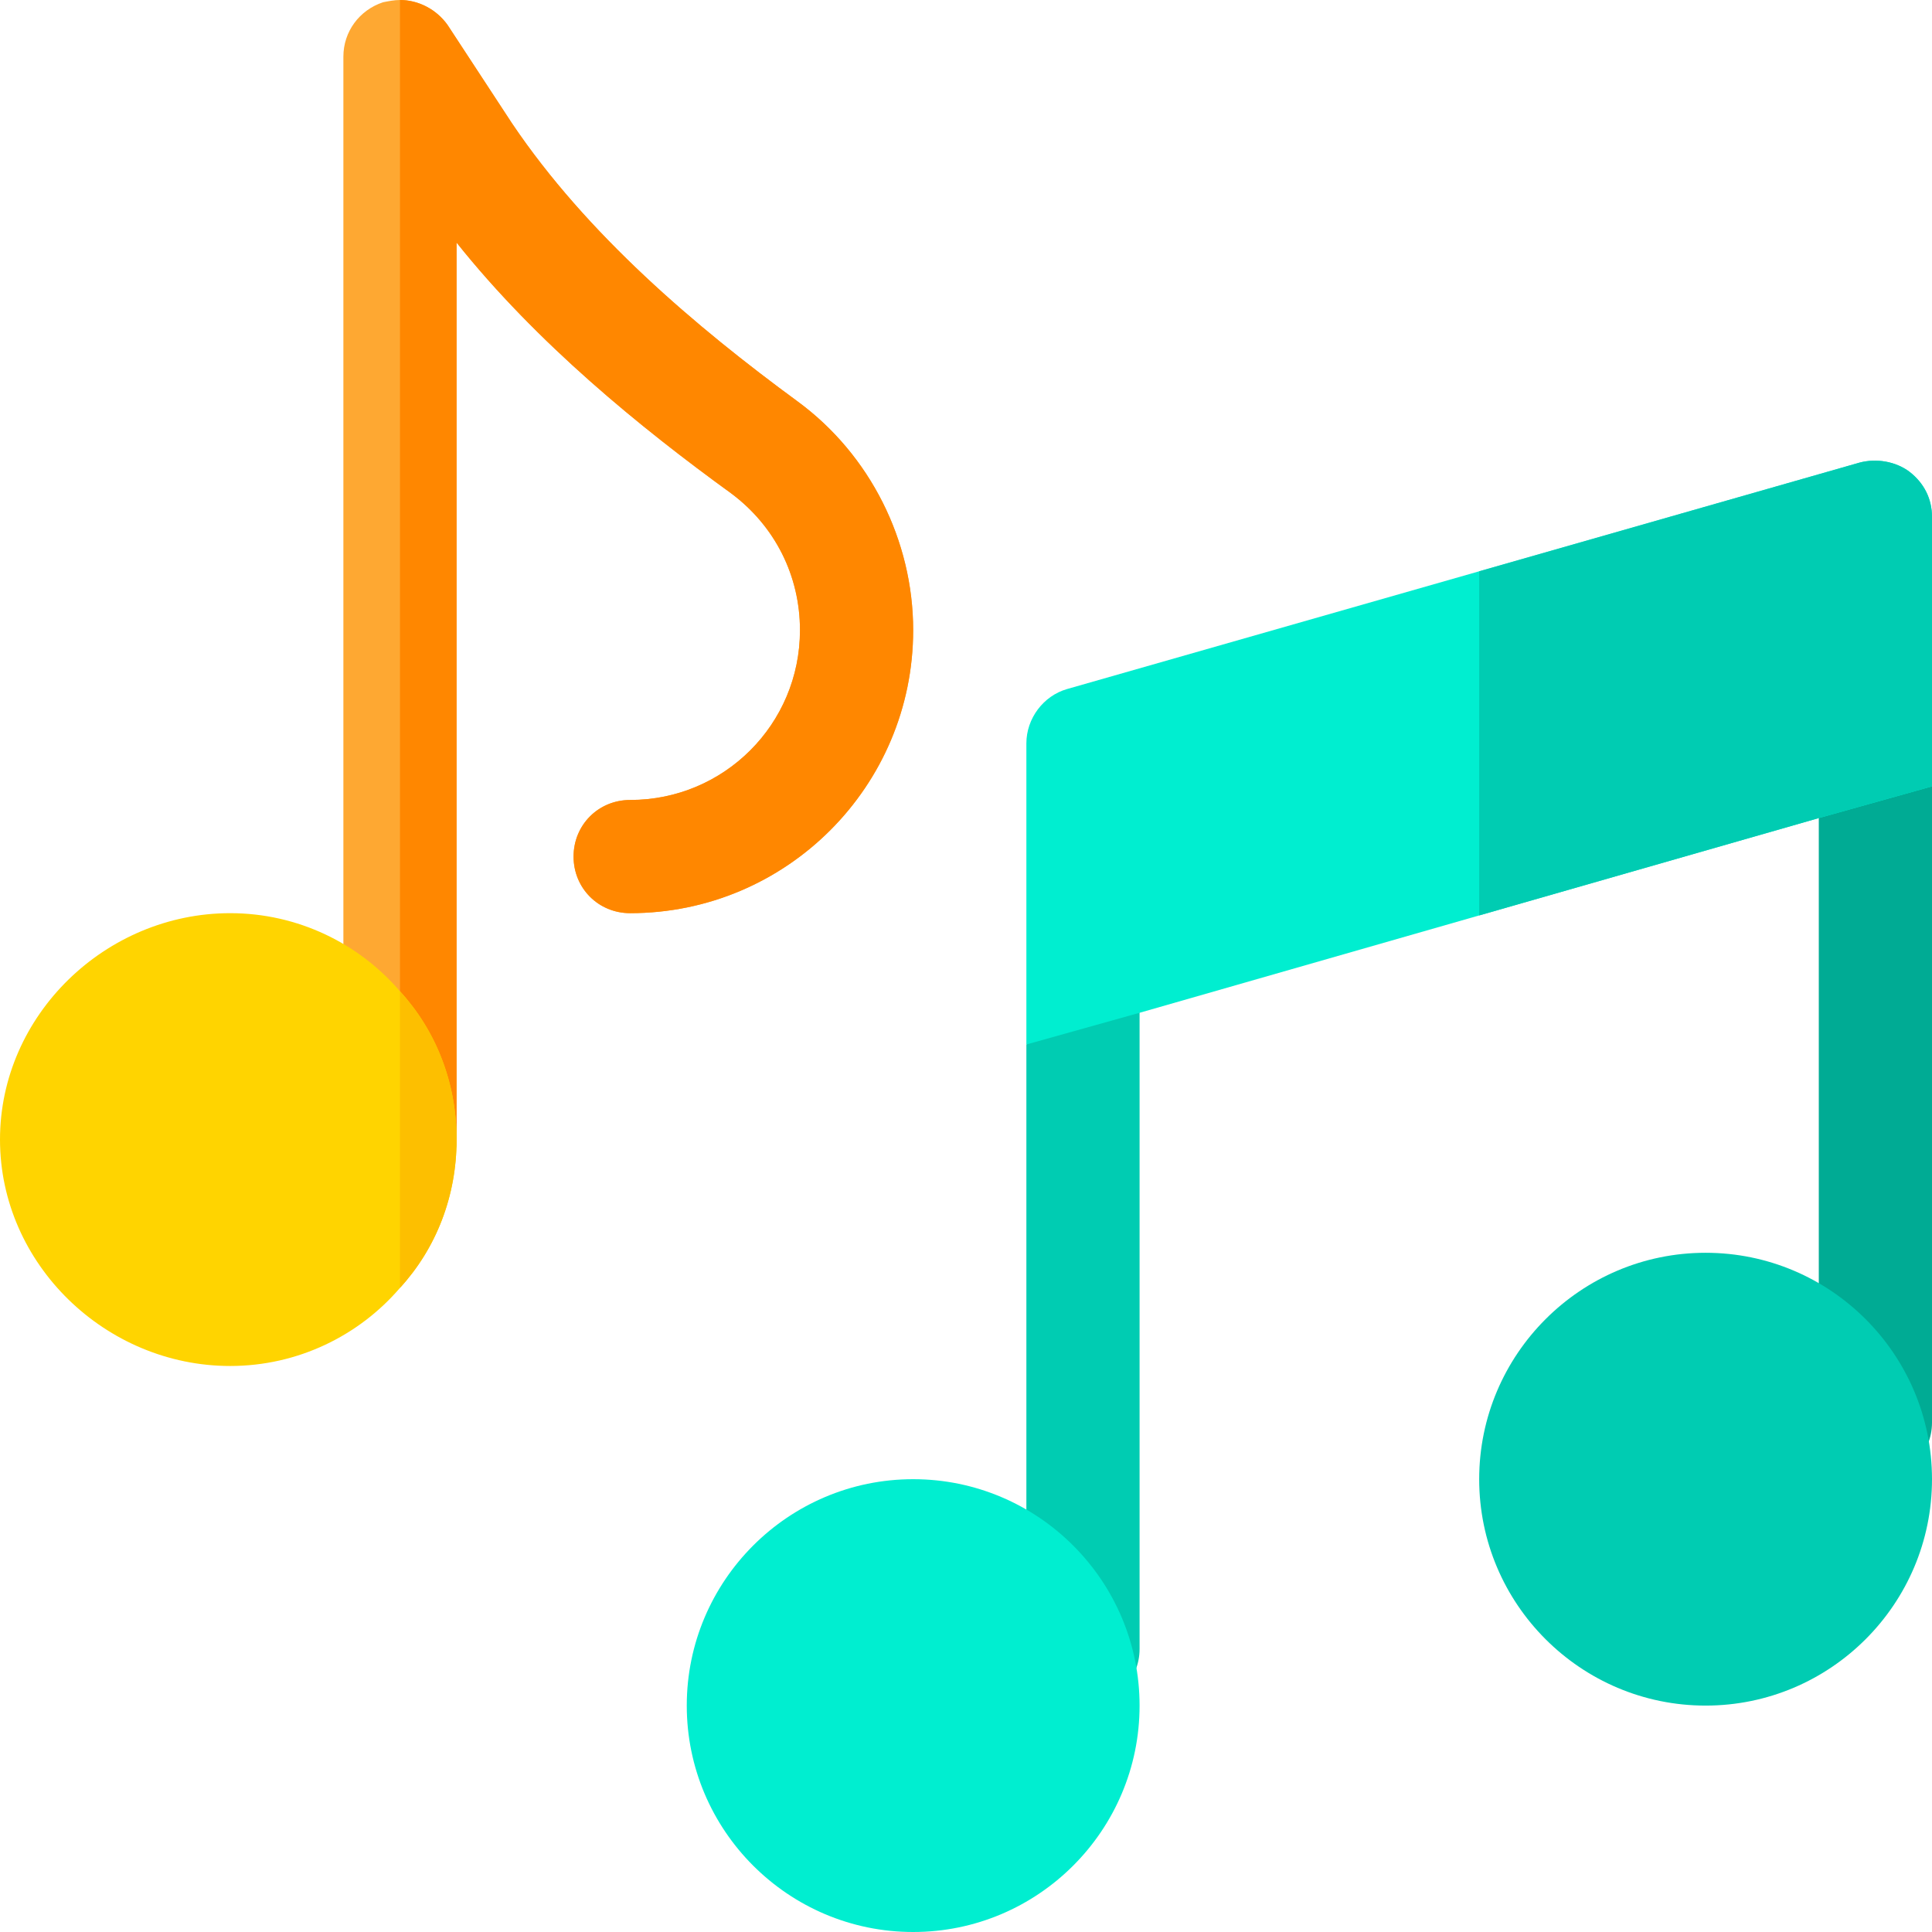
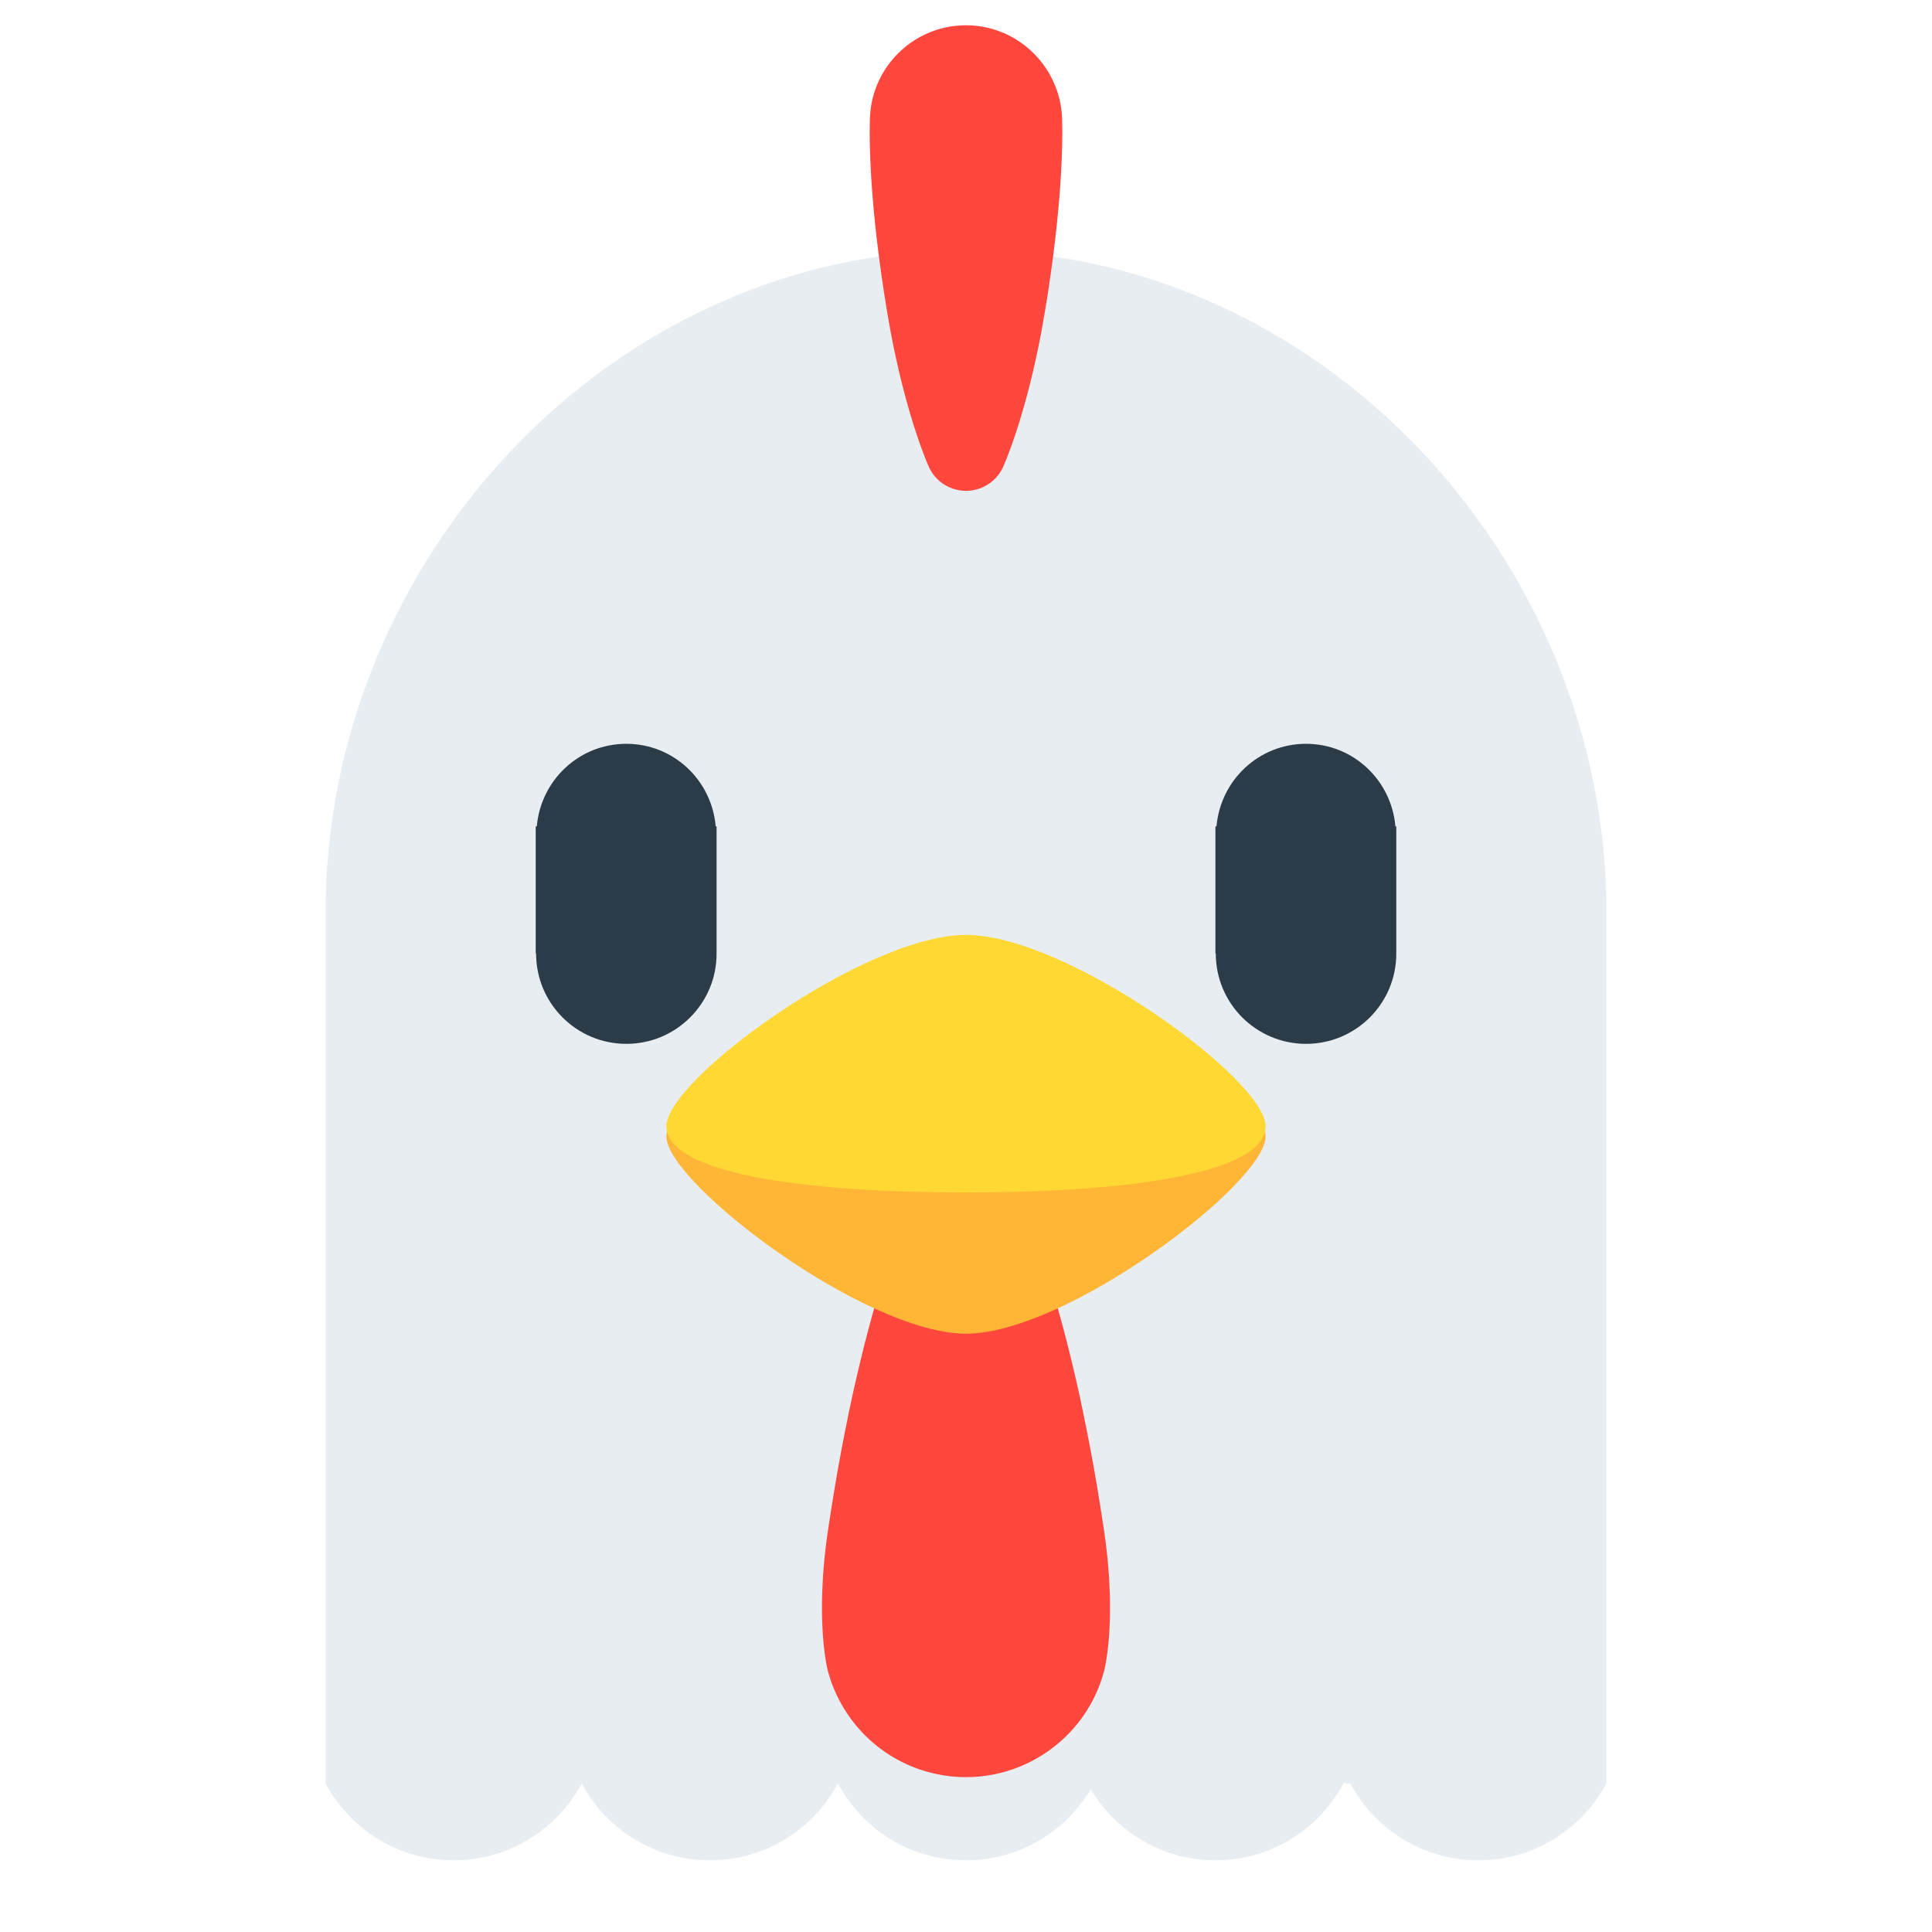
- <svg xmlns="http://www.w3.org/2000/svg" version="1.1" id="Capa_1" x="0px" y="0px" viewBox="0 0 512 512" style="enable-background:new 0 0 512 512;" xml:space="preserve">
-   <path style="fill:#00CCB2;" d="M272,437c0,8.291,6.709,15,15,15s15-6.709,15-15V268.321l-13.683-26.091L272,276.893V437z" />
-   <path style="fill:#00AB94;" d="M482,377c0,8.291,6.709,15,15,15s15-6.709,15-15V208.32l-14.253-25.927L482,216.893V377z" />
-   <path style="fill:#FEA832;" d="M242,167c0,41.4-33.6,75-75,75c-8.401,0-15-6.601-15-15c0-8.401,6.599-15,15-15  c24.901,0,45-20.101,45-45c0-14.401-6.599-27.601-18.3-36.301c-24-17.401-51.4-39.699-72.7-66.4V302c0,8.399-6.599,15-15,15  s-15-6.601-15-15V15c0-6.601,4.2-12.301,10.499-14.401C103.001,0.3,104.5,0,106,0c4.799,0,9.6,2.399,12.599,6.599l17.1,26.1  c19.801,29.401,48.701,53.901,75.7,73.7C230.6,120.5,242,143.299,242,167z" />
-   <path style="fill:#FF8700;" d="M242,167c0,41.4-33.6,75-75,75c-8.401,0-15-6.601-15-15c0-8.401,6.599-15,15-15  c24.901,0,45-20.101,45-45c0-14.401-6.599-27.601-18.3-36.301c-24-17.401-51.4-39.699-72.7-66.4V302c0,8.399-6.599,15-15,15V0  c4.799,0,9.6,2.399,12.599,6.599l17.1,26.1c19.801,29.401,48.701,53.901,75.7,73.7C230.6,120.5,242,143.299,242,167z" />
-   <path style="fill:#00EED0;" d="M242,512c-33.091,0-60-26.909-60-60s26.909-60,60-60s60,26.909,60,60S275.091,512,242,512z" />
-   <path style="fill:#FFD400;" d="M106,262.7C95.2,250.099,78.999,242,61,242c-32.999,0-61,26.999-61,60c0,32.999,28.001,60,61,60  c17.999,0,34.2-8.101,45-20.7c9.6-10.501,15-24.3,15-39.3S115.6,273.199,106,262.7z" />
-   <path style="fill:#00CCB2;" d="M452,452c-33.091,0-60-26.909-60-60s26.909-60,60-60s60,26.909,60,60S485.091,452,452,452z" />
-   <path style="fill:#FDBF00;" d="M121,302c0,15-5.4,28.799-15,39.3v-78.6C115.6,273.199,121,287,121,302z" />
-   <path style="fill:#00EED0;" d="M506,124.999c-3.6-2.699-8.699-3.6-13.2-2.401L392,151.399l-109.2,31.199  c-6.299,1.8-10.8,7.8-10.8,14.401v79.799l30-8.399l90-25.801l90-25.8l30-8.399V137C512,132.199,509.9,128,506,124.999z" />
-   <path style="fill:#00CCB2;" d="M512,137v71.4l-30,8.399l-90,25.8V151.4l100.8-28.801c4.501-1.199,9.6-0.298,13.2,2.401  C509.9,128,512,132.199,512,137z" />
-   <g>
- </g>
-   <g>
- </g>
-   <g>
- </g>
-   <g>
- </g>
-   <g>
- </g>
-   <g>
- </g>
-   <g>
- </g>
-   <g>
- </g>
-   <g>
- </g>
-   <g>
- </g>
-   <g>
- </g>
-   <g>
- </g>
-   <g>
- </g>
-   <g>
- </g>
-   <g>
- </g>
+ <svg xmlns="http://www.w3.org/2000/svg" width="800px" height="800px" viewBox="0 0 512 512" aria-hidden="true" role="img" class="iconify iconify--fxemoji" preserveAspectRatio="xMidYMid meet">
+   <path fill="#E7EDF1" d="M256 66.299c-93.73 0-169.713 81.729-169.713 175.459v230.865C92.758 484.747 105.528 493 120.229 493c14.702 0 27.472-8.253 33.943-20.376C160.643 484.747 173.413 493 188.115 493s27.472-8.253 33.943-20.376C228.528 484.747 241.298 493 256 493c14.063 0 26.343-7.561 33.048-18.828C295.754 485.439 308.034 493 322.096 493c14.702 0 27.472-8.253 33.943-20.376h1.789C364.299 484.747 377.069 493 391.77 493c14.702 0 27.472-8.253 33.943-20.376V241.759c0-93.73-75.983-175.46-169.713-175.46z" />
+   <path fill="#2B3B47" d="M189.904 219.001v33.621h-.05c0 .05.05.068.05.094c0 13.204-10.713 23.916-23.916 23.916c-13.204 0-23.916-10.713-23.916-23.916v-.094h-.102v-33.621h.288c1.067-12.247 11.204-21.884 23.731-21.884c12.492 0 22.629 9.637 23.68 21.884h.235zm179.892 0c-1.052-12.247-11.188-21.884-23.68-21.884c-12.527 0-22.663 9.637-23.731 21.884h-.288v33.621h.102v.094c0 13.204 10.713 23.916 23.916 23.916s23.916-10.713 23.916-23.916c0-.026-.05-.043-.05-.094h.05v-33.621h-.235z" />
+   <path fill="#FF473E" d="M276.742 335.293l.425 1.208l1.122 3.414l1.607 5.305c.594 2.049 1.245 4.36 1.914 6.881a334.563 334.563 0 0 1 2.068 8.142c.715 2.889 1.394 5.936 2.107 9.087c.672 3.152 1.381 6.408 2.019 9.717c.68 3.309 1.267 6.671 1.895 10.033c.571 3.362 1.17 6.723 1.682 10.033c.501 3.309 1.05 6.566 1.445 9.718c.401 3.152.692 6.198.881 9.087c.167 2.889.274 5.62.263 8.142c.013 2.521-.089 4.833-.215 6.881c-.142 2.049-.319 3.834-.524 5.305c-.385 2.942-.835 4.622-.835 4.622c-5.412 20.212-26.184 32.21-46.396 26.799c-13.529-3.622-23.388-14.187-26.799-26.799c0 0-.45-1.681-.835-4.622c-.205-1.471-.382-3.257-.524-5.305c-.126-2.049-.229-4.36-.215-6.881c-.011-2.521.096-5.253.263-8.142c.189-2.889.48-5.936.881-9.087c.396-3.152.944-6.408 1.445-9.718c.512-3.309 1.111-6.671 1.682-10.033c.627-3.362 1.214-6.723 1.895-10.033c.638-3.309 1.348-6.566 2.019-9.717c.713-3.152 1.392-6.198 2.107-9.087c.687-2.889 1.402-5.62 2.068-8.142a316.832 316.832 0 0 1 1.914-6.881l1.607-5.305l1.122-3.414l.425-1.208c4.026-11.456 16.576-17.478 28.032-13.453c6.51 2.287 11.3 7.427 13.455 13.453zm-25.367-206.252c5.4 2.554 11.848.248 14.402-5.152c0 0 .172-.363.448-1.043c.279-.68.699-1.678 1.159-2.948c.485-1.27 1.049-2.812 1.635-4.581c.589-1.769 1.23-3.765 1.861-5.942a176.902 176.902 0 0 0 1.922-7.03c.638-2.495 1.26-5.125 1.841-7.847c.306-1.361.583-2.744.856-4.144c.286-1.4.555-2.818.8-4.246c.533-2.857.967-5.76 1.443-8.663c.423-2.903.874-5.806 1.229-8.663c.39-2.857.703-5.669 1.01-8.391c.286-2.721.539-5.352.742-7.847c.199-2.495.367-4.853.483-7.03c.242-4.354.32-7.983.318-10.523c-.011-2.54-.078-3.991-.078-3.991c-.638-12.961-11.047-23.666-24.274-24.274c-14.054-.647-25.97 10.221-26.617 24.274c0 0-.067 1.451-.078 3.991c-.002 2.54.076 6.168.318 10.523c.116 2.177.284 4.536.483 7.03c.203 2.495.456 5.125.742 7.847c.307 2.721.62 5.533 1.01 8.391c.355 2.857.807 5.76 1.229 8.663c.476 2.903.91 5.806 1.443 8.663c.245 1.429.514 2.846.8 4.246c.273 1.4.55 2.784.856 4.144a202.112 202.112 0 0 0 1.841 7.847c.63 2.495 1.275 4.853 1.922 7.03a157.515 157.515 0 0 0 1.861 5.942c.586 1.769 1.15 3.311 1.635 4.581c.461 1.27.88 2.268 1.159 2.948c.276.68.448 1.043.448 1.043a10.795 10.795 0 0 0 5.151 5.152z" />
+   <path fill="#FFB636" d="M176.614 301.21c0-12.324 35.542-11.484 79.386-11.484s79.386-.84 79.386 11.484S282.75 353.441 256 353.441s-79.386-39.907-79.386-52.231z" />
+   <path fill="#FFD833" d="M335.386 298.438c0 12.391-35.542 17.579-79.386 17.579s-79.386-5.188-79.386-17.579S229.25 247.759 256 247.759s79.386 38.288 79.386 50.679z" />
</svg>
